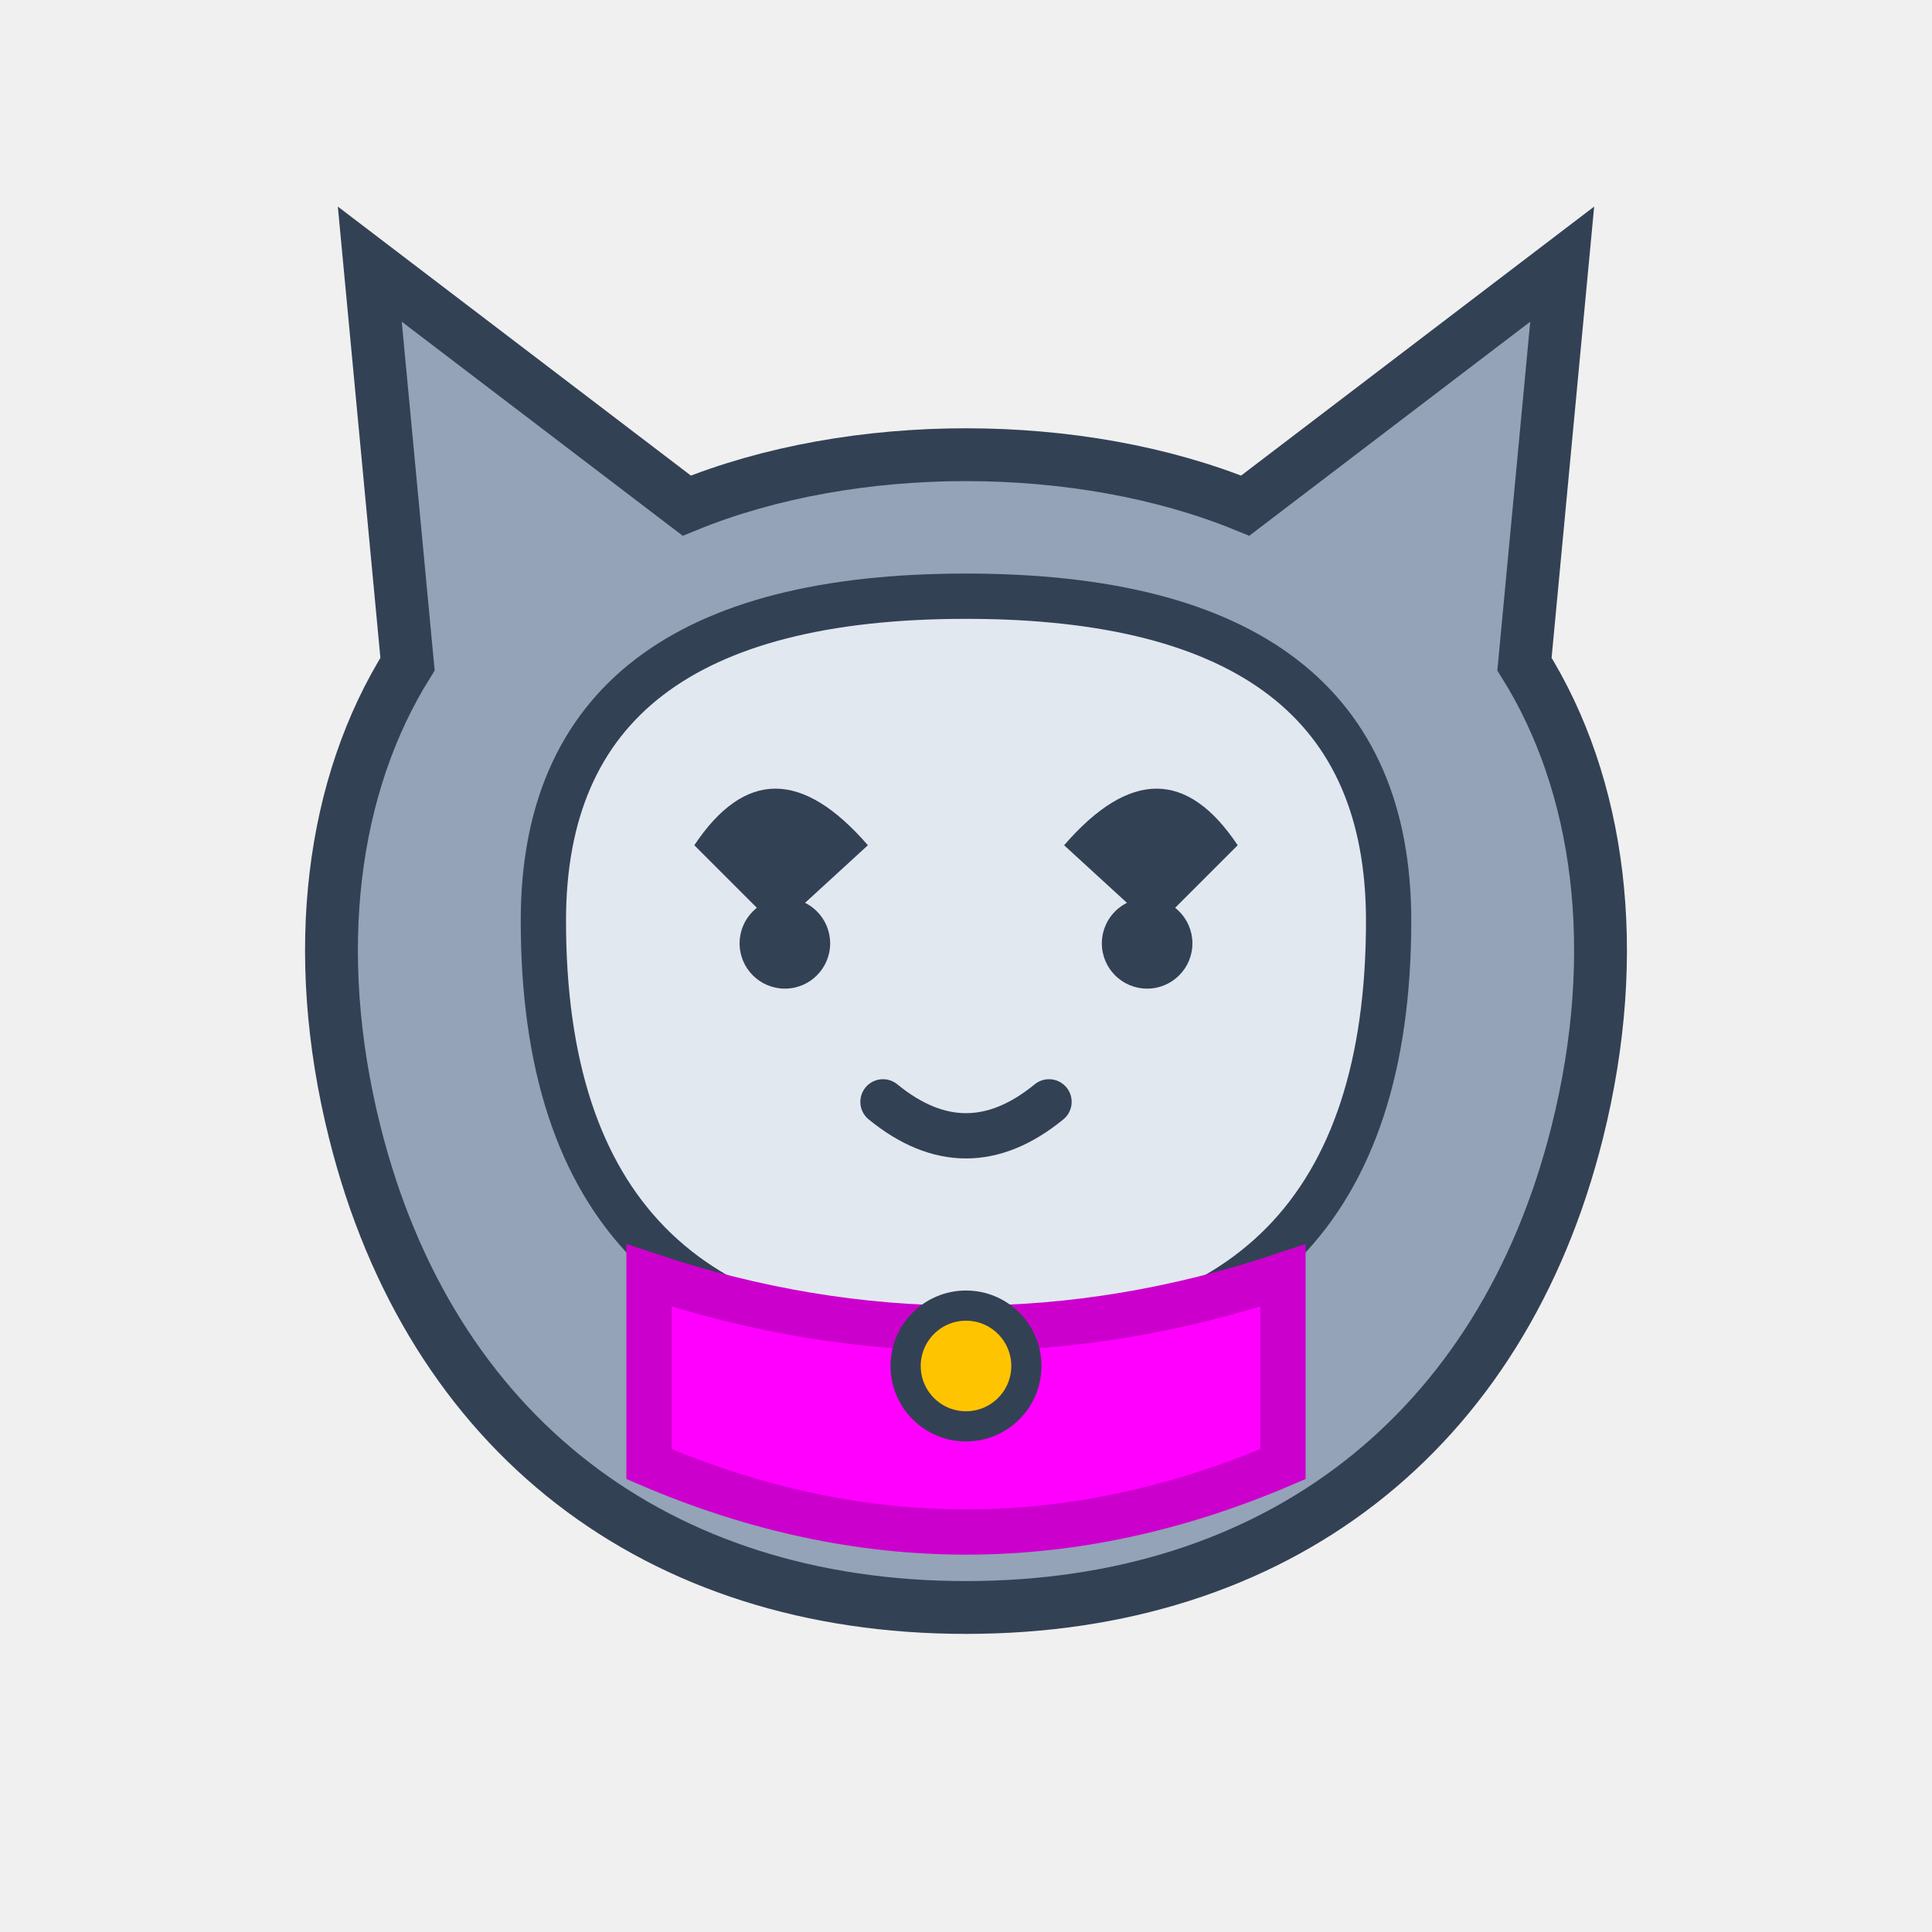
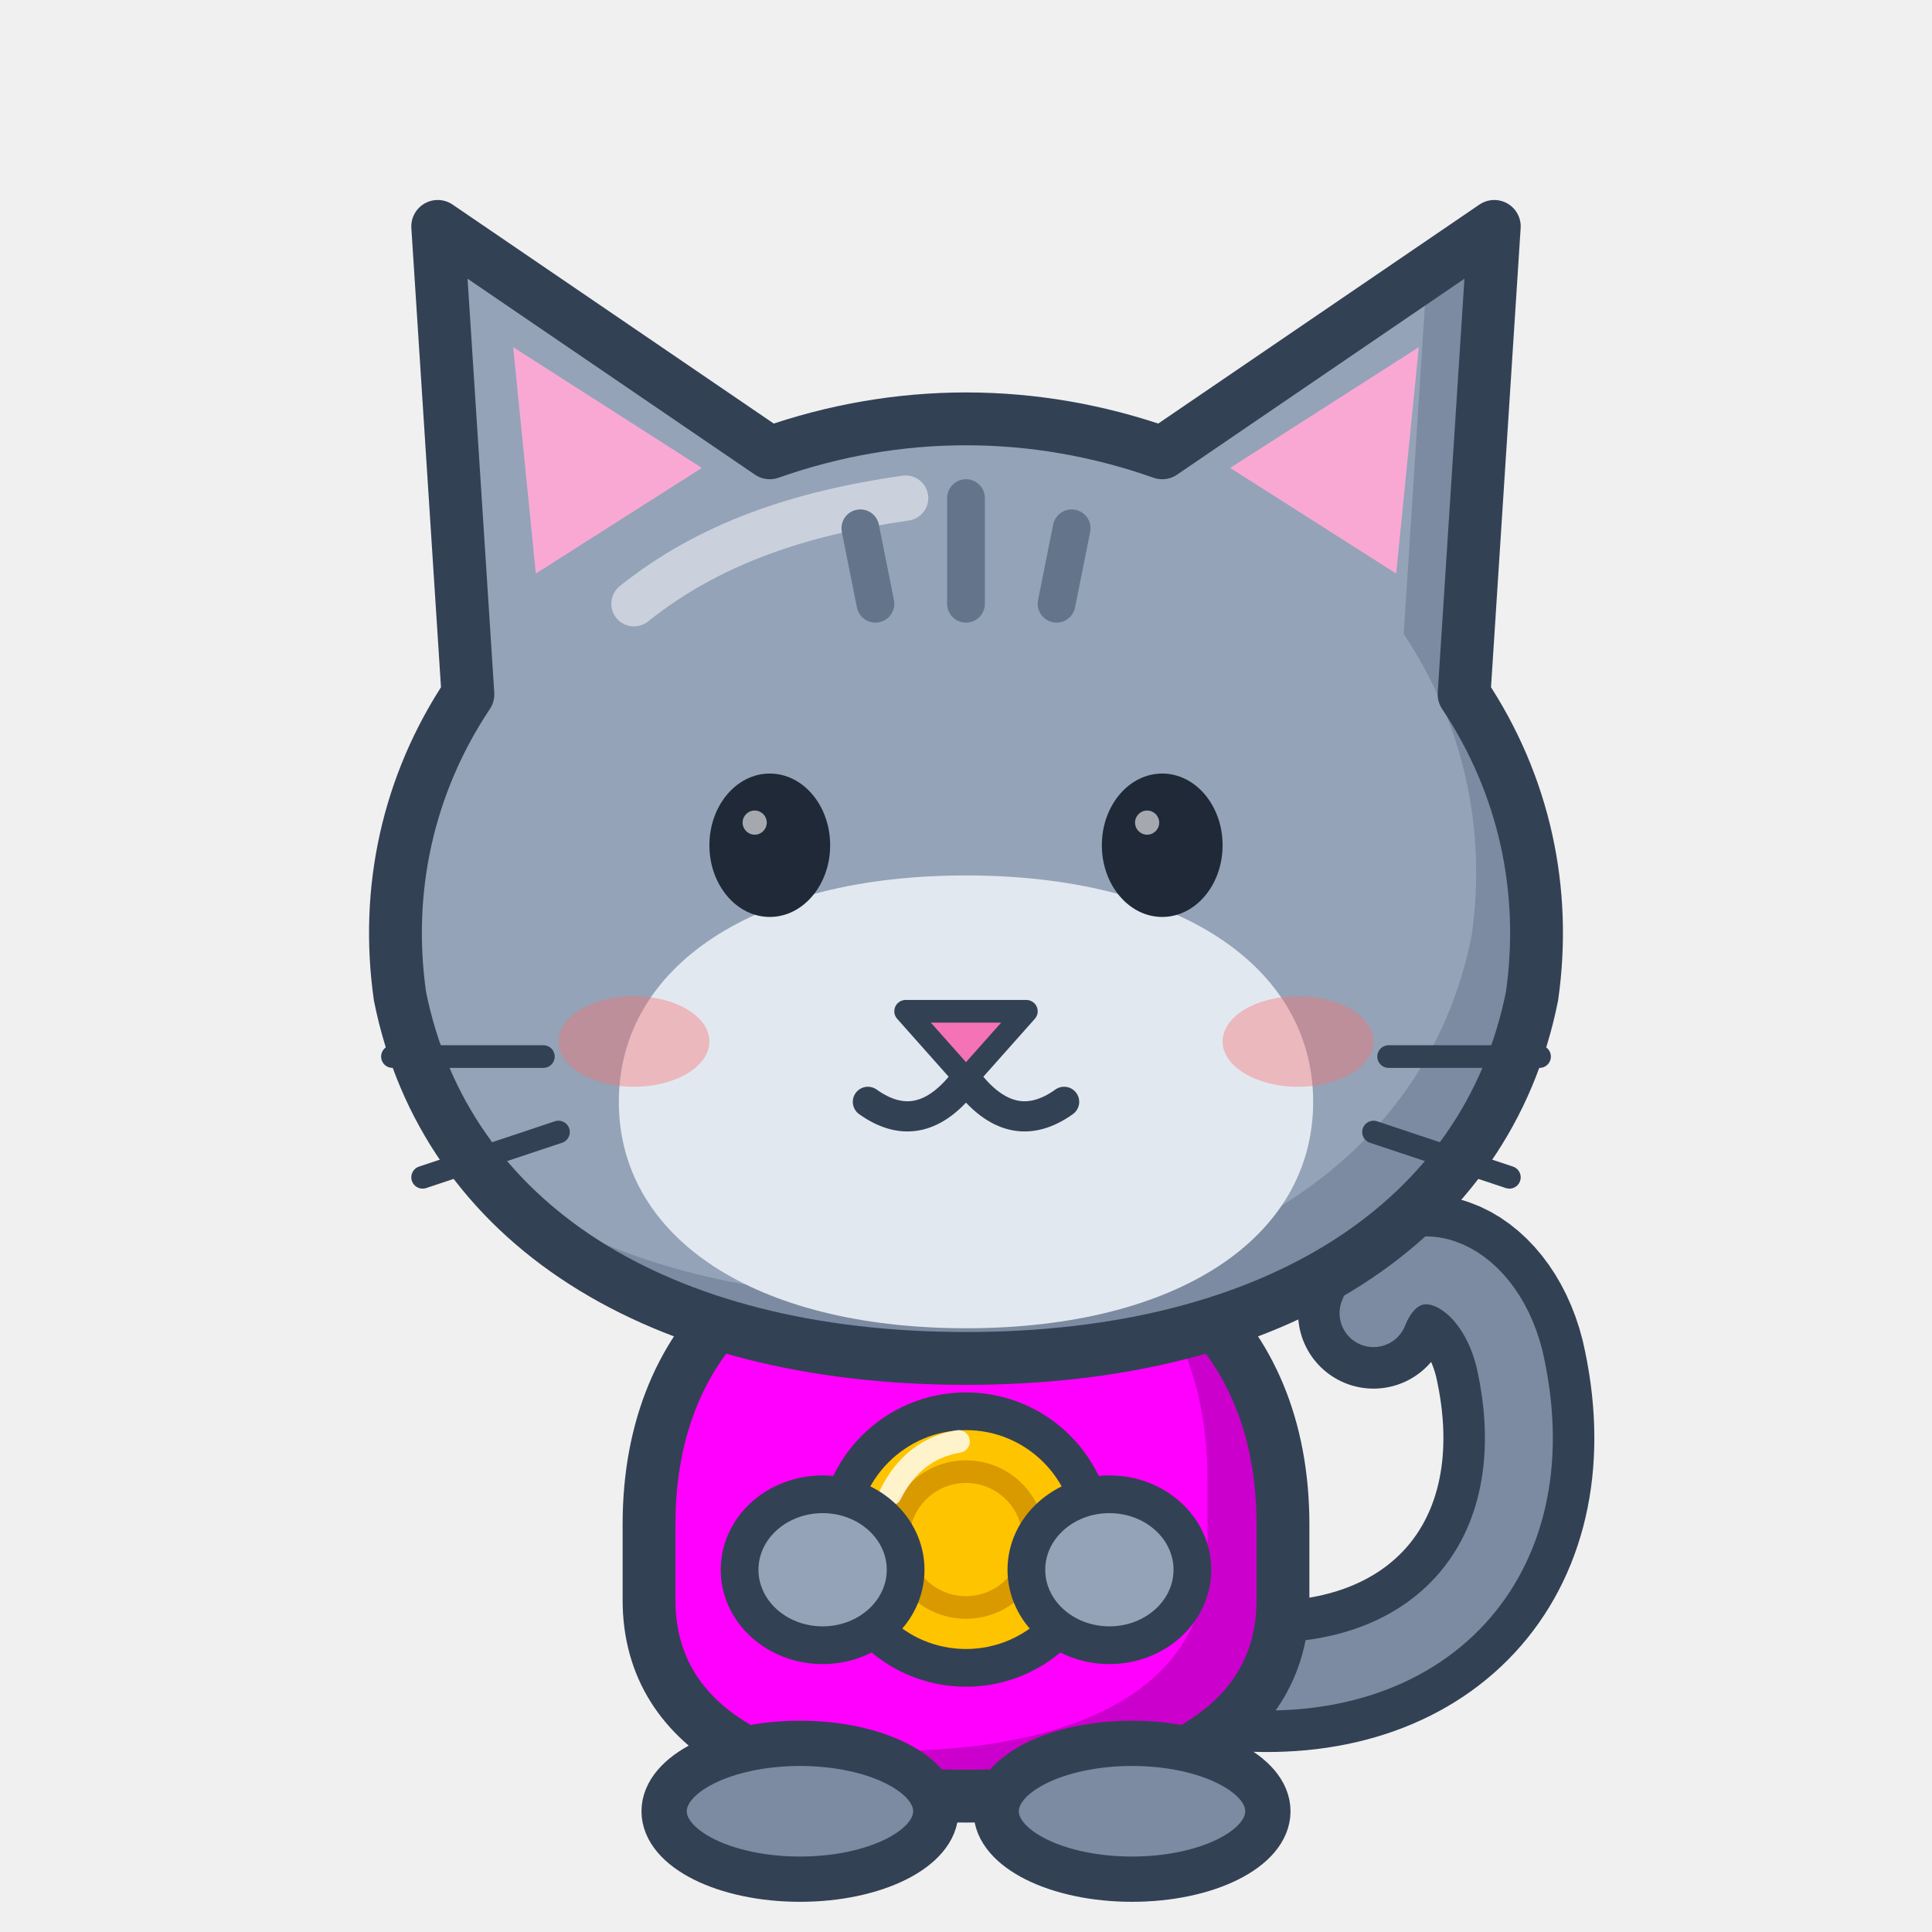
<svg xmlns="http://www.w3.org/2000/svg" viewBox="0 0 256 256">
-   <path fill="#94a3b8" stroke="#334155" stroke-width="7" d="M54 88 49 35l42 32c22-9 52-9 74 0l42-32-5 53c10 16 13 38 7 62-10 40-40 63-81 63s-71-23-81-63c-6-24-3-46 7-62Z" />
-   <path fill="#e2e8f0" stroke="#334155" stroke-width="6" d="M72 122q0-43 56-43t56 43q0 57-56 57t-56-57Z" />
-   <path fill="#334155" d="M92 112q10-15 23 0l-12 11Zm49 0q13-15 23 0l-11 11Z" />
-   <circle cx="104" cy="125" r="6" fill="#334155" />
-   <circle cx="152" cy="125" r="6" fill="#334155" />
-   <path fill="none" stroke="#334155" stroke-width="6" stroke-linecap="round" d="M117 146q11 9 22 0" />
-   <path fill="#FF00FF" stroke="#CC00CC" stroke-width="6" d="M86 169q42 14 84 0v25q-42 18-84 0Z" />
-   <circle cx="128" cy="181" r="8" fill="#FFC400" stroke="#334155" stroke-width="4" />
+   <defs>
+     <path id="t" d="M86 202c0-26 18-40 42-40s42 14 42 40v10c0 18-18 26-42 26s-42-8-42-26Z" />
+     <clipPath id="tc">
+       <use href="#t" />
+     </clipPath>
+     <path id="h" d="M62 92 58 30l44 30c17-6 35-6 52 0l44-30-4 62c8 12 11 26 9 40-6 30-34 48-75 48s-69-18-75-48c-2-14 1-28 9-40Z" />
+     <clipPath id="hc">
+       <use href="#h" />
+     </clipPath>
+   </defs>
+   <path fill="none" stroke="#334155" stroke-width="20" stroke-linecap="round" d="M164 222c26 2 42-16 36-42-3-12-14-16-18-6" />
+   <path fill="none" stroke="#7c8ba1" stroke-width="9" stroke-linecap="round" d="M164 222c26 2 42-16 36-42-3-12-14-16-18-6" />
+   <use href="#t" fill="#CC00CC" />
+   <g clip-path="url(#tc)">
+     <use href="#t" fill="#FF00FF" transform="translate(-10 -6)" />
+   </g>
+   <use href="#t" fill="none" stroke="#334155" stroke-width="7" />
+   <g fill="#7c8ba1" stroke="#334155" stroke-width="6">
+     <ellipse cx="106" cy="240" rx="18" ry="9" />
+     <ellipse cx="150" cy="240" rx="18" ry="9" />
+   </g>
+   <use href="#h" fill="#7c8ba1" />
+   <g clip-path="url(#hc)">
+     <use href="#h" fill="#94a3b8" transform="translate(-8 -8)" />
+   </g>
+   <use href="#h" fill="none" stroke="#334155" stroke-width="7" stroke-linejoin="round" />
+   <g fill="#f9a8d4">
+     <path d="M68 46l3 30 22-14Z" />
+     <path d="M188 46l-3 30-22-14Z" />
+   </g>
+   <path fill="none" stroke="#fff" stroke-opacity=".5" stroke-width="6" stroke-linecap="round" d="M84 80c10-8 22-12 36-14" />
+   <path fill="#e2e8f0" d="M128 116c28 0 46 12 46 30 0 18-18 30-46 30s-46-12-46-30c0-18 18-30 46-30Z" />
+   <path fill="none" stroke="#64748b" stroke-width="5" stroke-linecap="round" d="M128 66v14m-14-10 2 10m26-10-2 10" />
+   <g fill="#1f2937">
+     <ellipse cx="102" cy="112" rx="8" ry="9.5" />
+     <ellipse cx="154" cy="112" rx="8" ry="9.5" />
+   </g>
+   <g fill="#fff" fill-opacity=".6">
+     <circle cx="100" cy="109" r="1.6" />
+     <circle cx="152" cy="109" r="1.6" />
+   </g>
+   <g fill="#f87171" fill-opacity=".4">
+     <ellipse cx="84" cy="138" rx="10" ry="6" />
+     <ellipse cx="172" cy="138" rx="10" ry="6" />
+   </g>
+   <path fill="#f472b6" stroke="#334155" stroke-width="3" stroke-linejoin="round" d="M120 134h16l-8 9Z" />
+   <path fill="none" stroke="#334155" stroke-width="4" stroke-linecap="round" stroke-linejoin="round" d="M128 143q-6 8-13 3m13-3q6 8 13 3" />
+   <path fill="none" stroke="#334155" stroke-width="3" stroke-linecap="round" d="M72 140H52m22 10-18 6m128-16h20m-22 10 18 6" />
+   <circle cx="128" cy="204" r="17" fill="#FFC400" stroke="#334155" stroke-width="5" />
+   <circle cx="128" cy="204" r="9" fill="none" stroke="#d99a00" stroke-width="3" />
+   <path fill="none" stroke="#fff" stroke-opacity=".8" stroke-width="3" stroke-linecap="round" d="M118 198q3-6 9-7" />
+   <g fill="#94a3b8" stroke="#334155" stroke-width="5">
+     <ellipse cx="109" cy="208" rx="11" ry="10" />
+     <ellipse cx="147" cy="208" rx="11" ry="10" />
+   </g>
</svg>
